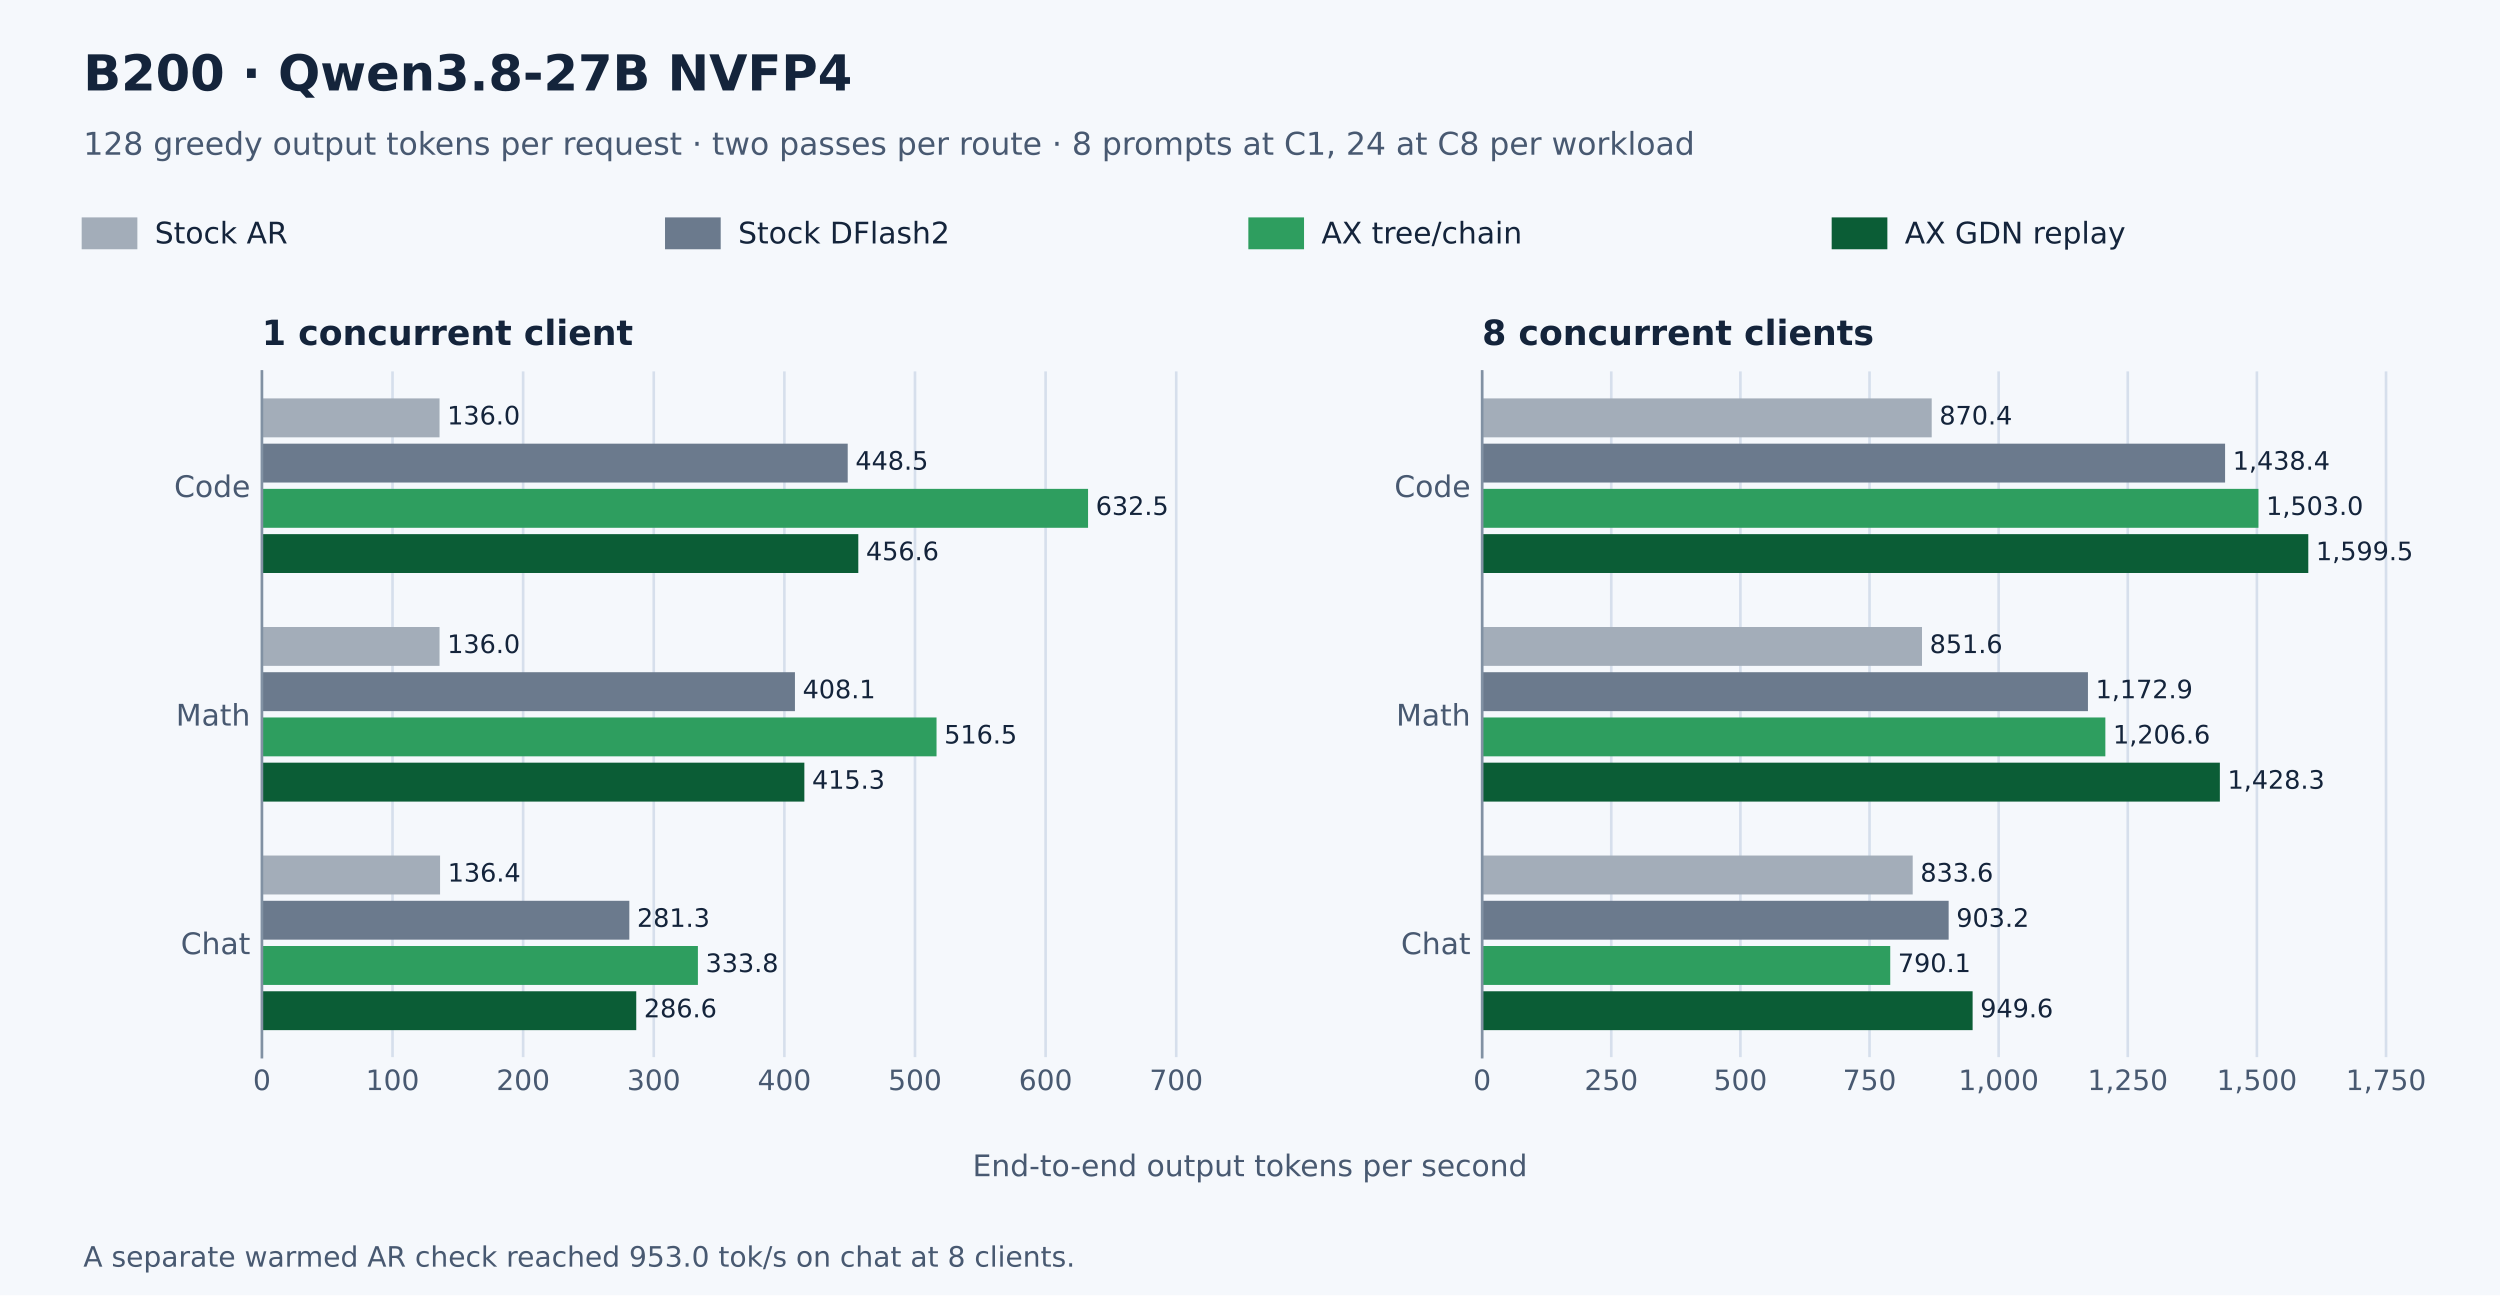
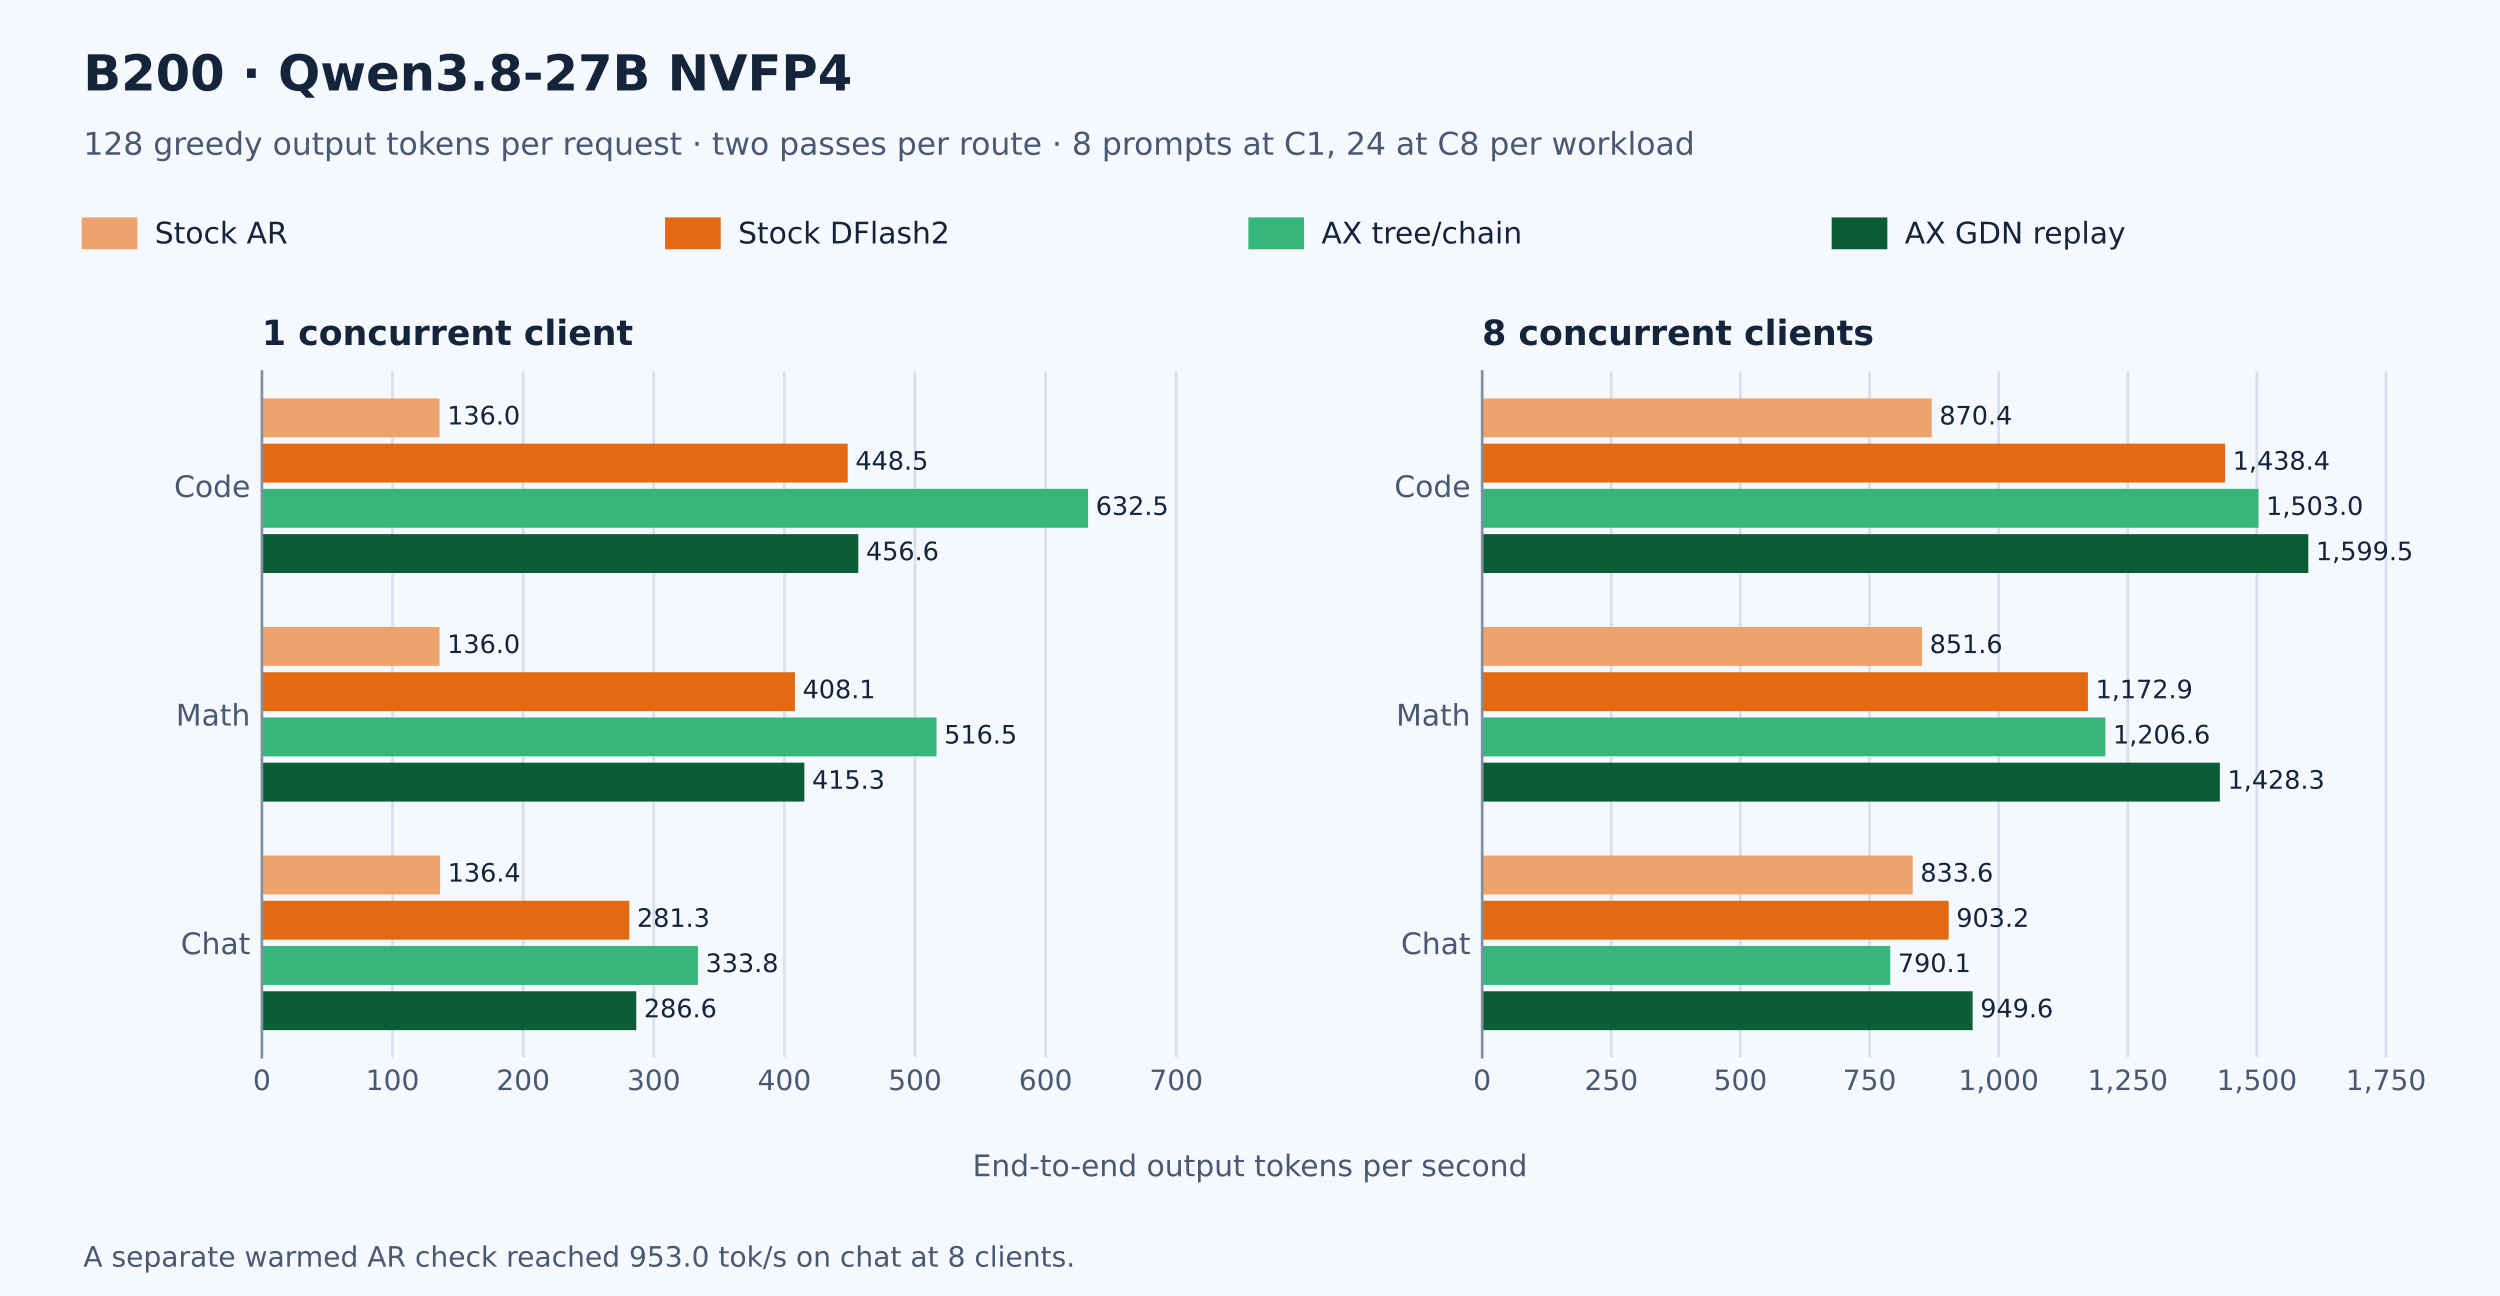
<svg xmlns="http://www.w3.org/2000/svg" width="756pt" height="391.68pt" viewBox="0 0 756 391.68" version="1.1">
  <defs>
    <style type="text/css">*{stroke-linejoin: round; stroke-linecap: butt}</style>
  </defs>
  <g id="figure_1">
    <g id="patch_1">
      <path d="M 0 391.68  L 756 391.68  L 756 0  L 0 0  z " style="fill: #f5f8fc" />
    </g>
    <g id="axes_1">
      <g id="patch_2">
        <path d="M 79.2 319.68  L 369 319.68  L 369 112.32  L 79.2 112.32  z " style="fill: #f5f8fc" />
      </g>
      <g id="matplotlib.axis_1">
        <g id="xtick_1">
          <g id="line2d_1">
            <path d="M 79.2 319.68  L 79.2 112.32  " clip-path="url(#pade0952672)" style="fill: none; stroke: #d6dfec; stroke-width: 0.8; stroke-linecap: square" />
          </g>
          <g id="line2d_2" />
          <g id="text_1">
            <text style="font-size: 8.5px; font-family: 'DejaVu Sans', 'Helvetica Neue', Helvetica, Arial, sans-serif; text-anchor: middle; fill: #485971" x="79.2" y="329.638" transform="rotate(-0 79.2 329.638)">0</text>
          </g>
        </g>
        <g id="xtick_2">
          <g id="line2d_3">
            <path d="M 118.698 319.68  L 118.698 112.32  " clip-path="url(#pade0952672)" style="fill: none; stroke: #d6dfec; stroke-width: 0.8; stroke-linecap: square" />
          </g>
          <g id="line2d_4" />
          <g id="text_2">
            <text style="font-size: 8.5px; font-family: 'DejaVu Sans', 'Helvetica Neue', Helvetica, Arial, sans-serif; text-anchor: middle; fill: #485971" x="118.698" y="329.638" transform="rotate(-0 118.6984 329.638)">100</text>
          </g>
        </g>
        <g id="xtick_3">
          <g id="line2d_5">
            <path d="M 158.197 319.68  L 158.197 112.32  " clip-path="url(#pade0952672)" style="fill: none; stroke: #d6dfec; stroke-width: 0.8; stroke-linecap: square" />
          </g>
          <g id="line2d_6" />
          <g id="text_3">
            <text style="font-size: 8.5px; font-family: 'DejaVu Sans', 'Helvetica Neue', Helvetica, Arial, sans-serif; text-anchor: middle; fill: #485971" x="158.197" y="329.638" transform="rotate(-0 158.1969 329.638)">200</text>
          </g>
        </g>
        <g id="xtick_4">
          <g id="line2d_7">
            <path d="M 197.695 319.68  L 197.695 112.32  " clip-path="url(#pade0952672)" style="fill: none; stroke: #d6dfec; stroke-width: 0.8; stroke-linecap: square" />
          </g>
          <g id="line2d_8" />
          <g id="text_4">
            <text style="font-size: 8.5px; font-family: 'DejaVu Sans', 'Helvetica Neue', Helvetica, Arial, sans-serif; text-anchor: middle; fill: #485971" x="197.695" y="329.638" transform="rotate(-0 197.6953 329.638)">300</text>
          </g>
        </g>
        <g id="xtick_5">
          <g id="line2d_9">
            <path d="M 237.194 319.68  L 237.194 112.32  " clip-path="url(#pade0952672)" style="fill: none; stroke: #d6dfec; stroke-width: 0.8; stroke-linecap: square" />
          </g>
          <g id="line2d_10" />
          <g id="text_5">
            <text style="font-size: 8.5px; font-family: 'DejaVu Sans', 'Helvetica Neue', Helvetica, Arial, sans-serif; text-anchor: middle; fill: #485971" x="237.194" y="329.638" transform="rotate(-0 237.1937 329.638)">400</text>
          </g>
        </g>
        <g id="xtick_6">
          <g id="line2d_11">
            <path d="M 276.692 319.68  L 276.692 112.32  " clip-path="url(#pade0952672)" style="fill: none; stroke: #d6dfec; stroke-width: 0.8; stroke-linecap: square" />
          </g>
          <g id="line2d_12" />
          <g id="text_6">
            <text style="font-size: 8.5px; font-family: 'DejaVu Sans', 'Helvetica Neue', Helvetica, Arial, sans-serif; text-anchor: middle; fill: #485971" x="276.692" y="329.638" transform="rotate(-0 276.6922 329.638)">500</text>
          </g>
        </g>
        <g id="xtick_7">
          <g id="line2d_13">
            <path d="M 316.191 319.68  L 316.191 112.32  " clip-path="url(#pade0952672)" style="fill: none; stroke: #d6dfec; stroke-width: 0.8; stroke-linecap: square" />
          </g>
          <g id="line2d_14" />
          <g id="text_7">
            <text style="font-size: 8.5px; font-family: 'DejaVu Sans', 'Helvetica Neue', Helvetica, Arial, sans-serif; text-anchor: middle; fill: #485971" x="316.191" y="329.638" transform="rotate(-0 316.1906 329.638)">600</text>
          </g>
        </g>
        <g id="xtick_8">
          <g id="line2d_15">
            <path d="M 355.689 319.68  L 355.689 112.32  " clip-path="url(#pade0952672)" style="fill: none; stroke: #d6dfec; stroke-width: 0.8; stroke-linecap: square" />
          </g>
          <g id="line2d_16" />
          <g id="text_8">
            <text style="font-size: 8.5px; font-family: 'DejaVu Sans', 'Helvetica Neue', Helvetica, Arial, sans-serif; text-anchor: middle; fill: #485971" x="355.689" y="329.638" transform="rotate(-0 355.689 329.638)">700</text>
          </g>
        </g>
      </g>
      <g id="matplotlib.axis_2">
        <g id="ytick_1">
          <g id="line2d_17" />
          <g id="text_9">
            <text style="font-size: 9px; font-family: 'DejaVu Sans', 'Helvetica Neue', Helvetica, Arial, sans-serif; text-anchor: end; fill: #485971" x="75.7" y="150.299" transform="rotate(-0 75.7 150.2993)">Code</text>
          </g>
        </g>
        <g id="ytick_2">
          <g id="line2d_18" />
          <g id="text_10">
            <text style="font-size: 9px; font-family: 'DejaVu Sans', 'Helvetica Neue', Helvetica, Arial, sans-serif; text-anchor: end; fill: #485971" x="75.7" y="219.419" transform="rotate(-0 75.7 219.4193)">Math</text>
          </g>
        </g>
        <g id="ytick_3">
          <g id="line2d_19" />
          <g id="text_11">
            <text style="font-size: 9px; font-family: 'DejaVu Sans', 'Helvetica Neue', Helvetica, Arial, sans-serif; text-anchor: end; fill: #485971" x="75.7" y="288.539" transform="rotate(-0 75.7 288.5393)">Chat</text>
          </g>
        </g>
      </g>
      <g id="patch_3">
-         <path d="M 79.2 120.478  L 132.918 120.478  L 132.918 132.242  L 79.2 132.242  z " clip-path="url(#pade0952672)" style="fill: #a3adb9" />
+         <path d="M 79.2 120.478  L 132.918 120.478  L 132.918 132.242  L 79.2 132.242  z " clip-path="url(#pade0952672)" style="fill: #eea36c" />
      </g>
      <g id="patch_4">
-         <path d="M 79.2 134.158  L 256.35 134.158  L 256.35 145.922  L 79.2 145.922  z " clip-path="url(#pade0952672)" style="fill: #6b7a8d" />
+         <path d="M 79.2 134.158  L 256.35 134.158  L 256.35 145.922  L 79.2 145.922  z " clip-path="url(#pade0952672)" style="fill: #e36a12" />
      </g>
      <g id="patch_5">
-         <path d="M 79.2 147.838  L 329.028 147.838  L 329.028 159.602  L 79.2 159.602  z " clip-path="url(#pade0952672)" style="fill: #2e9e5f" />
+         <path d="M 79.2 147.838  L 329.028 147.838  L 329.028 159.602  L 79.2 159.602  z " clip-path="url(#pade0952672)" style="fill: #37b67c" />
      </g>
      <g id="patch_6">
        <path d="M 79.2 161.518  L 259.55 161.518  L 259.55 173.282  L 79.2 173.282  z " clip-path="url(#pade0952672)" style="fill: #0b5d36" />
      </g>
      <g id="patch_7">
-         <path d="M 79.2 189.598  L 132.918 189.598  L 132.918 201.362  L 79.2 201.362  z " clip-path="url(#pade0952672)" style="fill: #a3adb9" />
+         <path d="M 79.2 189.598  L 132.918 189.598  L 132.918 201.362  L 79.2 201.362  z " clip-path="url(#pade0952672)" style="fill: #eea36c" />
      </g>
      <g id="patch_8">
-         <path d="M 79.2 203.278  L 240.393 203.278  L 240.393 215.042  L 79.2 215.042  z " clip-path="url(#pade0952672)" style="fill: #6b7a8d" />
+         <path d="M 79.2 203.278  L 240.393 203.278  L 240.393 215.042  L 79.2 215.042  z " clip-path="url(#pade0952672)" style="fill: #e36a12" />
      </g>
      <g id="patch_9">
-         <path d="M 79.2 216.958  L 283.209 216.958  L 283.209 228.722  L 79.2 228.722  z " clip-path="url(#pade0952672)" style="fill: #2e9e5f" />
+         <path d="M 79.2 216.958  L 283.209 216.958  L 283.209 228.722  L 79.2 228.722  z " clip-path="url(#pade0952672)" style="fill: #37b67c" />
      </g>
      <g id="patch_10">
        <path d="M 79.2 230.638  L 243.237 230.638  L 243.237 242.402  L 79.2 242.402  z " clip-path="url(#pade0952672)" style="fill: #0b5d36" />
      </g>
      <g id="patch_11">
-         <path d="M 79.2 258.718  L 133.076 258.718  L 133.076 270.482  L 79.2 270.482  z " clip-path="url(#pade0952672)" style="fill: #a3adb9" />
+         <path d="M 79.2 258.718  L 133.076 258.718  L 133.076 270.482  L 79.2 270.482  z " clip-path="url(#pade0952672)" style="fill: #eea36c" />
      </g>
      <g id="patch_12">
-         <path d="M 79.2 272.398  L 190.309 272.398  L 190.309 284.162  L 79.2 284.162  z " clip-path="url(#pade0952672)" style="fill: #6b7a8d" />
+         <path d="M 79.2 272.398  L 190.309 272.398  L 190.309 284.162  L 79.2 284.162  z " clip-path="url(#pade0952672)" style="fill: #e36a12" />
      </g>
      <g id="patch_13">
-         <path d="M 79.2 286.078  L 211.046 286.078  L 211.046 297.842  L 79.2 297.842  z " clip-path="url(#pade0952672)" style="fill: #2e9e5f" />
+         <path d="M 79.2 286.078  L 211.046 286.078  L 211.046 297.842  L 79.2 297.842  z " clip-path="url(#pade0952672)" style="fill: #37b67c" />
      </g>
      <g id="patch_14">
        <path d="M 79.2 299.758  L 192.403 299.758  L 192.403 311.522  L 79.2 311.522  z " clip-path="url(#pade0952672)" style="fill: #0b5d36" />
      </g>
      <g id="patch_15">
        <path d="M 79.2 319.68  L 79.2 112.32  " style="fill: none; stroke: #8191a3; stroke-width: 0.8; stroke-linejoin: miter; stroke-linecap: square" />
      </g>
      <g id="text_12">
        <text style="font-size: 7.7px; font-family: 'DejaVu Sans', 'Helvetica Neue', Helvetica, Arial, sans-serif; text-anchor: start; fill: #14243b" x="135.236" y="128.36" transform="rotate(-0 135.2363 128.3602)">136.0</text>
      </g>
      <g id="text_13">
        <text style="font-size: 7.7px; font-family: 'DejaVu Sans', 'Helvetica Neue', Helvetica, Arial, sans-serif; text-anchor: start; fill: #14243b" x="258.669" y="142.04" transform="rotate(-0 258.6689 142.0402)">448.5</text>
      </g>
      <g id="text_14">
        <text style="font-size: 7.7px; font-family: 'DejaVu Sans', 'Helvetica Neue', Helvetica, Arial, sans-serif; text-anchor: start; fill: #14243b" x="331.346" y="155.72" transform="rotate(-0 331.346 155.7202)">632.5</text>
      </g>
      <g id="text_15">
        <text style="font-size: 7.7px; font-family: 'DejaVu Sans', 'Helvetica Neue', Helvetica, Arial, sans-serif; text-anchor: start; fill: #14243b" x="261.868" y="169.4" transform="rotate(-0 261.8682 169.4002)">456.6</text>
      </g>
      <g id="text_16">
        <text style="font-size: 7.7px; font-family: 'DejaVu Sans', 'Helvetica Neue', Helvetica, Arial, sans-serif; text-anchor: start; fill: #14243b" x="135.236" y="197.48" transform="rotate(-0 135.2363 197.4802)">136.0</text>
      </g>
      <g id="text_17">
        <text style="font-size: 7.7px; font-family: 'DejaVu Sans', 'Helvetica Neue', Helvetica, Arial, sans-serif; text-anchor: start; fill: #14243b" x="242.712" y="211.16" transform="rotate(-0 242.7115 211.1602)">408.1</text>
      </g>
      <g id="text_18">
        <text style="font-size: 7.7px; font-family: 'DejaVu Sans', 'Helvetica Neue', Helvetica, Arial, sans-serif; text-anchor: start; fill: #14243b" x="285.528" y="224.84" transform="rotate(-0 285.5278 224.8402)">516.5</text>
      </g>
      <g id="text_19">
        <text style="font-size: 7.7px; font-family: 'DejaVu Sans', 'Helvetica Neue', Helvetica, Arial, sans-serif; text-anchor: start; fill: #14243b" x="245.555" y="238.52" transform="rotate(-0 245.5554 238.5202)">415.3</text>
      </g>
      <g id="text_20">
        <text style="font-size: 7.7px; font-family: 'DejaVu Sans', 'Helvetica Neue', Helvetica, Arial, sans-serif; text-anchor: start; fill: #14243b" x="135.394" y="266.6" transform="rotate(-0 135.3943 266.6002)">136.4</text>
      </g>
      <g id="text_21">
        <text style="font-size: 7.7px; font-family: 'DejaVu Sans', 'Helvetica Neue', Helvetica, Arial, sans-serif; text-anchor: start; fill: #14243b" x="192.627" y="280.28" transform="rotate(-0 192.6275 280.2802)">281.3</text>
      </g>
      <g id="text_22">
        <text style="font-size: 7.7px; font-family: 'DejaVu Sans', 'Helvetica Neue', Helvetica, Arial, sans-serif; text-anchor: start; fill: #14243b" x="213.364" y="293.96" transform="rotate(-0 213.3642 293.9602)">333.8</text>
      </g>
      <g id="text_23">
        <text style="font-size: 7.7px; font-family: 'DejaVu Sans', 'Helvetica Neue', Helvetica, Arial, sans-serif; text-anchor: start; fill: #14243b" x="194.721" y="307.64" transform="rotate(-0 194.7209 307.6402)">286.6</text>
      </g>
      <g id="text_24">
        <text style="font-weight: 700; font-size: 10.5px; font-family: 'DejaVu Sans', 'Helvetica Neue', Helvetica, Arial, sans-serif; text-anchor: start; fill: #14243b" x="79.2" y="104.32" transform="rotate(-0 79.2 104.32)">1 concurrent client</text>
      </g>
    </g>
    <g id="axes_2">
      <g id="patch_16">
        <path d="M 448.2 319.68  L 738 319.68  L 738 112.32  L 448.2 112.32  z " style="fill: #f5f8fc" />
      </g>
      <g id="matplotlib.axis_3">
        <g id="xtick_9">
          <g id="line2d_20">
            <path d="M 448.2 319.68  L 448.2 112.32  " clip-path="url(#pde6394ee99)" style="fill: none; stroke: #d6dfec; stroke-width: 0.8; stroke-linecap: square" />
          </g>
          <g id="line2d_21" />
          <g id="text_25">
            <text style="font-size: 8.5px; font-family: 'DejaVu Sans', 'Helvetica Neue', Helvetica, Arial, sans-serif; text-anchor: middle; fill: #485971" x="448.2" y="329.638" transform="rotate(-0 448.2 329.638)">0</text>
          </g>
        </g>
        <g id="xtick_10">
          <g id="line2d_22">
            <path d="M 487.248 319.68  L 487.248 112.32  " clip-path="url(#pde6394ee99)" style="fill: none; stroke: #d6dfec; stroke-width: 0.8; stroke-linecap: square" />
          </g>
          <g id="line2d_23" />
          <g id="text_26">
            <text style="font-size: 8.5px; font-family: 'DejaVu Sans', 'Helvetica Neue', Helvetica, Arial, sans-serif; text-anchor: middle; fill: #485971" x="487.248" y="329.638" transform="rotate(-0 487.2478 329.638)">250</text>
          </g>
        </g>
        <g id="xtick_11">
          <g id="line2d_24">
            <path d="M 526.296 319.68  L 526.296 112.32  " clip-path="url(#pde6394ee99)" style="fill: none; stroke: #d6dfec; stroke-width: 0.8; stroke-linecap: square" />
          </g>
          <g id="line2d_25" />
          <g id="text_27">
            <text style="font-size: 8.5px; font-family: 'DejaVu Sans', 'Helvetica Neue', Helvetica, Arial, sans-serif; text-anchor: middle; fill: #485971" x="526.296" y="329.638" transform="rotate(-0 526.2955 329.638)">500</text>
          </g>
        </g>
        <g id="xtick_12">
          <g id="line2d_26">
            <path d="M 565.343 319.68  L 565.343 112.32  " clip-path="url(#pde6394ee99)" style="fill: none; stroke: #d6dfec; stroke-width: 0.8; stroke-linecap: square" />
          </g>
          <g id="line2d_27" />
          <g id="text_28">
            <text style="font-size: 8.5px; font-family: 'DejaVu Sans', 'Helvetica Neue', Helvetica, Arial, sans-serif; text-anchor: middle; fill: #485971" x="565.343" y="329.638" transform="rotate(-0 565.3433 329.638)">750</text>
          </g>
        </g>
        <g id="xtick_13">
          <g id="line2d_28">
            <path d="M 604.391 319.68  L 604.391 112.32  " clip-path="url(#pde6394ee99)" style="fill: none; stroke: #d6dfec; stroke-width: 0.8; stroke-linecap: square" />
          </g>
          <g id="line2d_29" />
          <g id="text_29">
            <text style="font-size: 8.5px; font-family: 'DejaVu Sans', 'Helvetica Neue', Helvetica, Arial, sans-serif; text-anchor: middle; fill: #485971" x="604.391" y="329.638" transform="rotate(-0 604.3911 329.638)">1,000</text>
          </g>
        </g>
        <g id="xtick_14">
          <g id="line2d_30">
            <path d="M 643.439 319.68  L 643.439 112.32  " clip-path="url(#pde6394ee99)" style="fill: none; stroke: #d6dfec; stroke-width: 0.8; stroke-linecap: square" />
          </g>
          <g id="line2d_31" />
          <g id="text_30">
            <text style="font-size: 8.5px; font-family: 'DejaVu Sans', 'Helvetica Neue', Helvetica, Arial, sans-serif; text-anchor: middle; fill: #485971" x="643.439" y="329.638" transform="rotate(-0 643.4388 329.638)">1,250</text>
          </g>
        </g>
        <g id="xtick_15">
          <g id="line2d_32">
            <path d="M 682.487 319.68  L 682.487 112.32  " clip-path="url(#pde6394ee99)" style="fill: none; stroke: #d6dfec; stroke-width: 0.8; stroke-linecap: square" />
          </g>
          <g id="line2d_33" />
          <g id="text_31">
            <text style="font-size: 8.5px; font-family: 'DejaVu Sans', 'Helvetica Neue', Helvetica, Arial, sans-serif; text-anchor: middle; fill: #485971" x="682.487" y="329.638" transform="rotate(-0 682.4866 329.638)">1,500</text>
          </g>
        </g>
        <g id="xtick_16">
          <g id="line2d_34">
            <path d="M 721.534 319.68  L 721.534 112.32  " clip-path="url(#pde6394ee99)" style="fill: none; stroke: #d6dfec; stroke-width: 0.8; stroke-linecap: square" />
          </g>
          <g id="line2d_35" />
          <g id="text_32">
            <text style="font-size: 8.5px; font-family: 'DejaVu Sans', 'Helvetica Neue', Helvetica, Arial, sans-serif; text-anchor: middle; fill: #485971" x="721.534" y="329.638" transform="rotate(-0 721.5343 329.638)">1,750</text>
          </g>
        </g>
      </g>
      <g id="matplotlib.axis_4">
        <g id="ytick_4">
          <g id="line2d_36" />
          <g id="text_33">
            <text style="font-size: 9px; font-family: 'DejaVu Sans', 'Helvetica Neue', Helvetica, Arial, sans-serif; text-anchor: end; fill: #485971" x="444.7" y="150.299" transform="rotate(-0 444.7 150.2993)">Code</text>
          </g>
        </g>
        <g id="ytick_5">
          <g id="line2d_37" />
          <g id="text_34">
            <text style="font-size: 9px; font-family: 'DejaVu Sans', 'Helvetica Neue', Helvetica, Arial, sans-serif; text-anchor: end; fill: #485971" x="444.7" y="219.419" transform="rotate(-0 444.7 219.4193)">Math</text>
          </g>
        </g>
        <g id="ytick_6">
          <g id="line2d_38" />
          <g id="text_35">
            <text style="font-size: 9px; font-family: 'DejaVu Sans', 'Helvetica Neue', Helvetica, Arial, sans-serif; text-anchor: end; fill: #485971" x="444.7" y="288.539" transform="rotate(-0 444.7 288.5393)">Chat</text>
          </g>
        </g>
      </g>
      <g id="patch_17">
-         <path d="M 448.2 120.478  L 584.149 120.478  L 584.149 132.242  L 448.2 132.242  z " clip-path="url(#pde6394ee99)" style="fill: #a3adb9" />
+         <path d="M 448.2 120.478  L 584.149 120.478  L 584.149 132.242  L 448.2 132.242  z " clip-path="url(#pde6394ee99)" style="fill: #eea36c" />
      </g>
      <g id="patch_18">
-         <path d="M 448.2 134.158  L 672.865 134.158  L 672.865 145.922  L 448.2 145.922  z " clip-path="url(#pde6394ee99)" style="fill: #6b7a8d" />
+         <path d="M 448.2 134.158  L 672.865 134.158  L 672.865 145.922  L 448.2 145.922  z " clip-path="url(#pde6394ee99)" style="fill: #e36a12" />
      </g>
      <g id="patch_19">
-         <path d="M 448.2 147.838  L 682.955 147.838  L 682.955 159.602  L 448.2 159.602  z " clip-path="url(#pde6394ee99)" style="fill: #2e9e5f" />
+         <path d="M 448.2 147.838  L 682.955 147.838  L 682.955 159.602  L 448.2 159.602  z " clip-path="url(#pde6394ee99)" style="fill: #37b67c" />
      </g>
      <g id="patch_20">
        <path d="M 448.2 161.518  L 698.028 161.518  L 698.028 173.282  L 448.2 173.282  z " clip-path="url(#pde6394ee99)" style="fill: #0b5d36" />
      </g>
      <g id="patch_21">
-         <path d="M 448.2 189.598  L 581.212 189.598  L 581.212 201.362  L 448.2 201.362  z " clip-path="url(#pde6394ee99)" style="fill: #a3adb9" />
+         <path d="M 448.2 189.598  L 581.212 189.598  L 581.212 201.362  L 448.2 201.362  z " clip-path="url(#pde6394ee99)" style="fill: #eea36c" />
      </g>
      <g id="patch_22">
-         <path d="M 448.2 203.278  L 631.396 203.278  L 631.396 215.042  L 448.2 215.042  z " clip-path="url(#pde6394ee99)" style="fill: #6b7a8d" />
+         <path d="M 448.2 203.278  L 631.396 203.278  L 631.396 215.042  L 448.2 215.042  z " clip-path="url(#pde6394ee99)" style="fill: #e36a12" />
      </g>
      <g id="patch_23">
-         <path d="M 448.2 216.958  L 636.66 216.958  L 636.66 228.722  L 448.2 228.722  z " clip-path="url(#pde6394ee99)" style="fill: #2e9e5f" />
+         <path d="M 448.2 216.958  L 636.66 216.958  L 636.66 228.722  L 448.2 228.722  z " clip-path="url(#pde6394ee99)" style="fill: #37b67c" />
      </g>
      <g id="patch_24">
        <path d="M 448.2 230.638  L 671.288 230.638  L 671.288 242.402  L 448.2 242.402  z " clip-path="url(#pde6394ee99)" style="fill: #0b5d36" />
      </g>
      <g id="patch_25">
-         <path d="M 448.2 258.718  L 578.401 258.718  L 578.401 270.482  L 448.2 270.482  z " clip-path="url(#pde6394ee99)" style="fill: #a3adb9" />
+         <path d="M 448.2 258.718  L 578.401 258.718  L 578.401 270.482  L 448.2 270.482  z " clip-path="url(#pde6394ee99)" style="fill: #eea36c" />
      </g>
      <g id="patch_26">
-         <path d="M 448.2 272.398  L 589.272 272.398  L 589.272 284.162  L 448.2 284.162  z " clip-path="url(#pde6394ee99)" style="fill: #6b7a8d" />
+         <path d="M 448.2 272.398  L 589.272 272.398  L 589.272 284.162  L 448.2 284.162  z " clip-path="url(#pde6394ee99)" style="fill: #e36a12" />
      </g>
      <g id="patch_27">
-         <path d="M 448.2 286.078  L 571.607 286.078  L 571.607 297.842  L 448.2 297.842  z " clip-path="url(#pde6394ee99)" style="fill: #2e9e5f" />
+         <path d="M 448.2 286.078  L 571.607 286.078  L 571.607 297.842  L 448.2 297.842  z " clip-path="url(#pde6394ee99)" style="fill: #37b67c" />
      </g>
      <g id="patch_28">
        <path d="M 448.2 299.758  L 596.519 299.758  L 596.519 311.522  L 448.2 311.522  z " clip-path="url(#pde6394ee99)" style="fill: #0b5d36" />
      </g>
      <g id="patch_29">
        <path d="M 448.2 319.68  L 448.2 112.32  " style="fill: none; stroke: #8191a3; stroke-width: 0.8; stroke-linejoin: miter; stroke-linecap: square" />
      </g>
      <g id="text_36">
        <text style="font-size: 7.7px; font-family: 'DejaVu Sans', 'Helvetica Neue', Helvetica, Arial, sans-serif; text-anchor: start; fill: #14243b" x="586.467" y="128.36" transform="rotate(-0 586.4671 128.3602)">870.4</text>
      </g>
      <g id="text_37">
        <text style="font-size: 7.7px; font-family: 'DejaVu Sans', 'Helvetica Neue', Helvetica, Arial, sans-serif; text-anchor: start; fill: #14243b" x="675.184" y="142.04" transform="rotate(-0 675.1836 142.0402)">1,438.4</text>
      </g>
      <g id="text_38">
        <text style="font-size: 7.7px; font-family: 'DejaVu Sans', 'Helvetica Neue', Helvetica, Arial, sans-serif; text-anchor: start; fill: #14243b" x="685.274" y="155.72" transform="rotate(-0 685.2736 155.7202)">1,503.0</text>
      </g>
      <g id="text_39">
        <text style="font-size: 7.7px; font-family: 'DejaVu Sans', 'Helvetica Neue', Helvetica, Arial, sans-serif; text-anchor: start; fill: #14243b" x="700.346" y="169.4" transform="rotate(-0 700.346 169.4002)">1,599.5</text>
      </g>
      <g id="text_40">
        <text style="font-size: 7.7px; font-family: 'DejaVu Sans', 'Helvetica Neue', Helvetica, Arial, sans-serif; text-anchor: start; fill: #14243b" x="583.531" y="197.48" transform="rotate(-0 583.5307 197.4802)">851.6</text>
      </g>
      <g id="text_41">
        <text style="font-size: 7.7px; font-family: 'DejaVu Sans', 'Helvetica Neue', Helvetica, Arial, sans-serif; text-anchor: start; fill: #14243b" x="633.715" y="211.16" transform="rotate(-0 633.7149 211.1602)">1,172.9</text>
      </g>
      <g id="text_42">
        <text style="font-size: 7.7px; font-family: 'DejaVu Sans', 'Helvetica Neue', Helvetica, Arial, sans-serif; text-anchor: start; fill: #14243b" x="638.979" y="224.84" transform="rotate(-0 638.9785 224.8402)">1,206.6</text>
      </g>
      <g id="text_43">
        <text style="font-size: 7.7px; font-family: 'DejaVu Sans', 'Helvetica Neue', Helvetica, Arial, sans-serif; text-anchor: start; fill: #14243b" x="673.606" y="238.52" transform="rotate(-0 673.6061 238.5202)">1,428.3</text>
      </g>
      <g id="text_44">
        <text style="font-size: 7.7px; font-family: 'DejaVu Sans', 'Helvetica Neue', Helvetica, Arial, sans-serif; text-anchor: start; fill: #14243b" x="580.719" y="266.6" transform="rotate(-0 580.7193 266.6002)">833.6</text>
      </g>
      <g id="text_45">
        <text style="font-size: 7.7px; font-family: 'DejaVu Sans', 'Helvetica Neue', Helvetica, Arial, sans-serif; text-anchor: start; fill: #14243b" x="591.59" y="280.28" transform="rotate(-0 591.5902 280.2802)">903.2</text>
      </g>
      <g id="text_46">
        <text style="font-size: 7.7px; font-family: 'DejaVu Sans', 'Helvetica Neue', Helvetica, Arial, sans-serif; text-anchor: start; fill: #14243b" x="573.925" y="293.96" transform="rotate(-0 573.9249 293.9602)">790.1</text>
      </g>
      <g id="text_47">
        <text style="font-size: 7.7px; font-family: 'DejaVu Sans', 'Helvetica Neue', Helvetica, Arial, sans-serif; text-anchor: start; fill: #14243b" x="598.837" y="307.64" transform="rotate(-0 598.8374 307.6402)">949.6</text>
      </g>
      <g id="text_48">
        <text style="font-weight: 700; font-size: 10.5px; font-family: 'DejaVu Sans', 'Helvetica Neue', Helvetica, Arial, sans-serif; text-anchor: start; fill: #14243b" x="448.2" y="104.32" transform="rotate(-0 448.2 104.32)">8 concurrent clients</text>
      </g>
    </g>
    <g id="patch_30">
-       <path d="M 25.2 74.88  L 41.04 74.88  L 41.04 66.24  L 25.2 66.24  z " style="fill: #a3adb9; stroke: #a3adb9; stroke-linejoin: miter" />
+       <path d="M 25.2 74.88  L 41.04 74.88  L 41.04 66.24  L 25.2 66.24  z " style="fill: #eea36c; stroke: #eea36c; stroke-linejoin: miter" />
    </g>
    <g id="patch_31">
-       <path d="M 201.6 74.88  L 217.44 74.88  L 217.44 66.24  L 201.6 66.24  z " style="fill: #6b7a8d; stroke: #6b7a8d; stroke-linejoin: miter" />
+       <path d="M 201.6 74.88  L 217.44 74.88  L 217.44 66.24  L 201.6 66.24  z " style="fill: #e36a12; stroke: #e36a12; stroke-linejoin: miter" />
    </g>
    <g id="patch_32">
-       <path d="M 378 74.88  L 393.84 74.88  L 393.84 66.24  L 378 66.24  z " style="fill: #2e9e5f; stroke: #2e9e5f; stroke-linejoin: miter" />
+       <path d="M 378 74.88  L 393.84 74.88  L 393.84 66.24  L 378 66.24  z " style="fill: #37b67c; stroke: #37b67c; stroke-linejoin: miter" />
    </g>
    <g id="patch_33">
      <path d="M 554.4 74.88  L 570.24 74.88  L 570.24 66.24  L 554.4 66.24  z " style="fill: #0b5d36; stroke: #0b5d36; stroke-linejoin: miter" />
    </g>
    <g id="text_49">
      <text style="font-weight: 700; font-size: 15px; font-family: 'DejaVu Sans', 'Helvetica Neue', Helvetica, Arial, sans-serif; text-anchor: start; fill: #14243b" x="25.2" y="27.36" transform="rotate(-0 25.2 27.36)">B200 · Qwen3.8-27B NVFP4</text>
    </g>
    <g id="text_50">
      <text style="font-size: 9.5px; font-family: 'DejaVu Sans', 'Helvetica Neue', Helvetica, Arial, sans-serif; text-anchor: start; fill: #485971" x="25.2" y="46.8" transform="rotate(-0 25.2 46.8)">128 greedy output tokens per request · two passes per route · 8 prompts at C1, 24 at C8 per workload</text>
    </g>
    <g id="text_51">
      <text style="font-size: 9px; font-family: 'DejaVu Sans', 'Helvetica Neue', Helvetica, Arial, sans-serif; text-anchor: start; fill: #14243b" x="46.8" y="73.618" transform="rotate(-0 46.8 73.61824)">Stock AR</text>
    </g>
    <g id="text_52">
      <text style="font-size: 9px; font-family: 'DejaVu Sans', 'Helvetica Neue', Helvetica, Arial, sans-serif; text-anchor: start; fill: #14243b" x="223.2" y="73.618" transform="rotate(-0 223.2 73.61824)">Stock DFlash2</text>
    </g>
    <g id="text_53">
      <text style="font-size: 9px; font-family: 'DejaVu Sans', 'Helvetica Neue', Helvetica, Arial, sans-serif; text-anchor: start; fill: #14243b" x="399.6" y="73.618" transform="rotate(-0 399.6 73.61824)">AX tree/chain</text>
    </g>
    <g id="text_54">
      <text style="font-size: 9px; font-family: 'DejaVu Sans', 'Helvetica Neue', Helvetica, Arial, sans-serif; text-anchor: start; fill: #14243b" x="576" y="73.618" transform="rotate(-0 576 73.61824)">AX GDN replay</text>
    </g>
    <g id="text_55">
      <text style="font-size: 9px; font-family: 'DejaVu Sans', 'Helvetica Neue', Helvetica, Arial, sans-serif; text-anchor: middle; fill: #485971" x="378" y="355.68" transform="rotate(-0 378 355.68)">End-to-end output tokens per second</text>
    </g>
    <g id="text_56">
      <text style="font-size: 8.5px; font-family: 'DejaVu Sans', 'Helvetica Neue', Helvetica, Arial, sans-serif; text-anchor: start; fill: #485971" x="25.2" y="383.04" transform="rotate(-0 25.2 383.04)">A separate warmed AR check reached 953.0 tok/s on chat at 8 clients.</text>
    </g>
  </g>
  <defs>
    <clipPath id="pade0952672">
      <rect x="79.2" y="112.32" width="289.8" height="207.36" />
    </clipPath>
    <clipPath id="pde6394ee99">
      <rect x="448.2" y="112.32" width="289.8" height="207.36" />
    </clipPath>
  </defs>
</svg>
